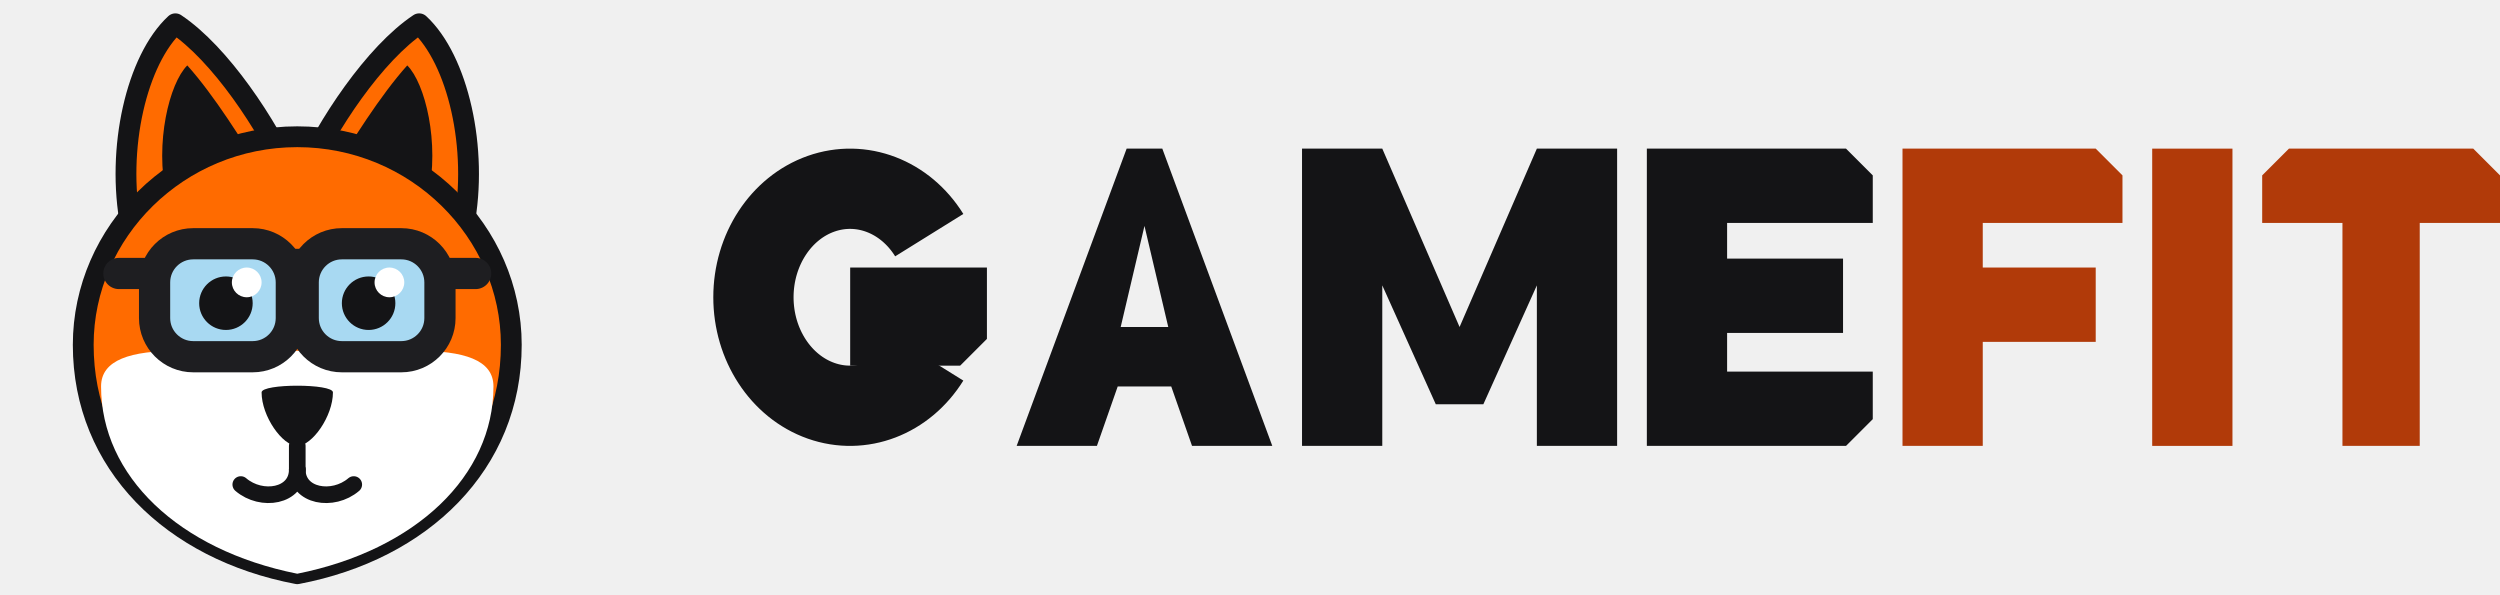
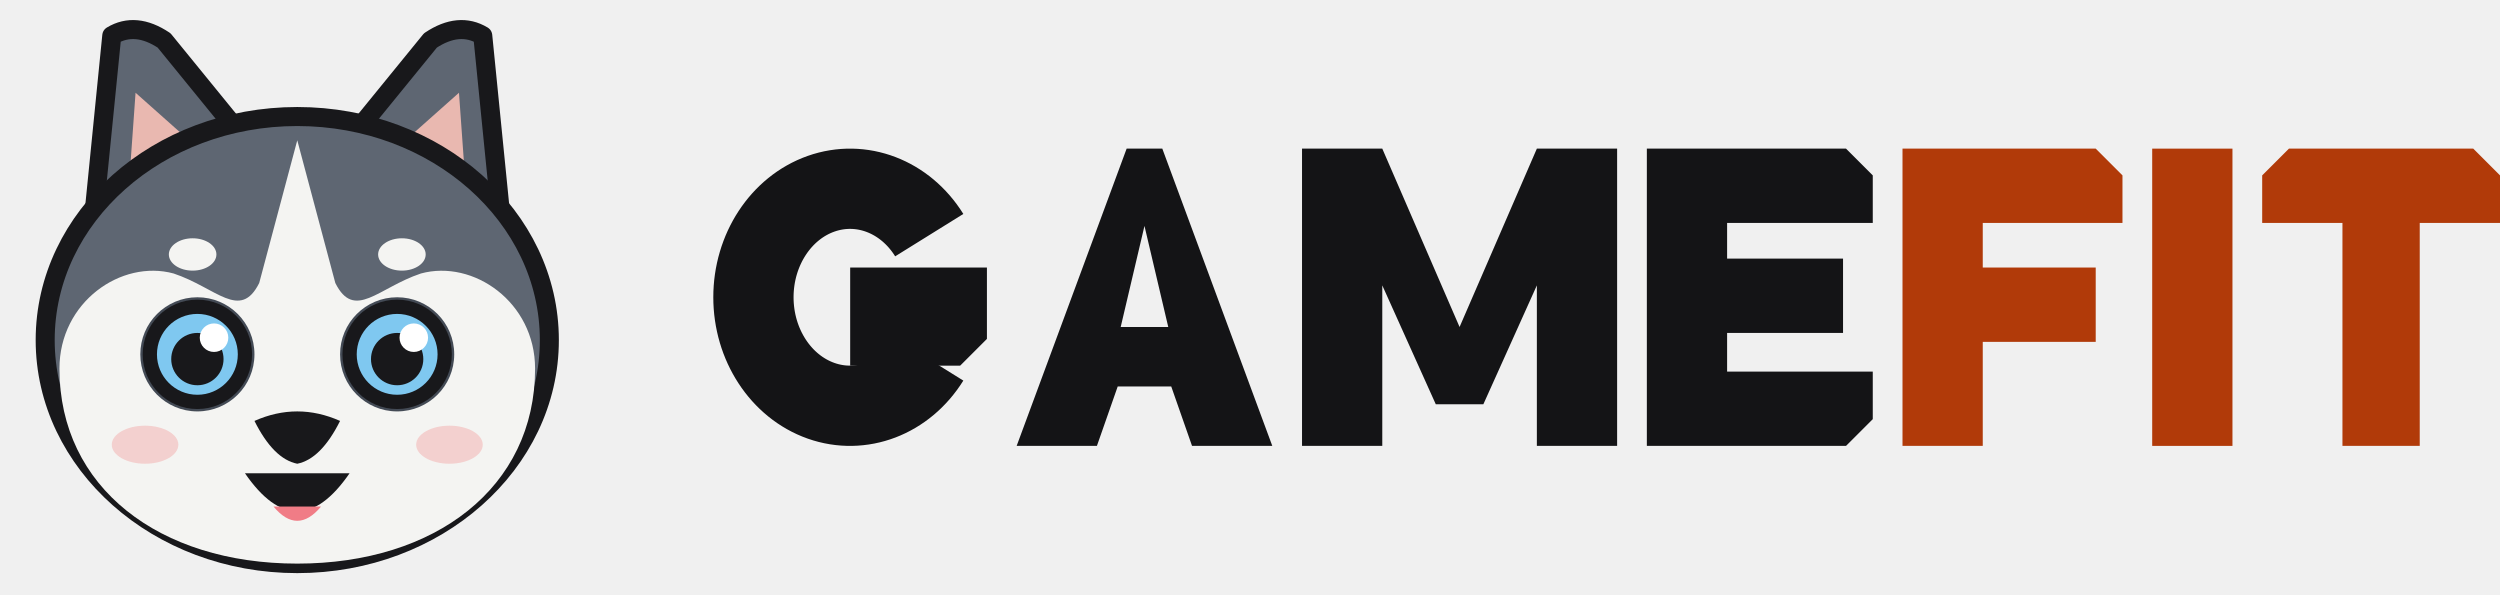
<svg xmlns="http://www.w3.org/2000/svg" viewBox="0 0 841 200" width="841" height="200" role="img" aria-label="GameFit">
-   <g stroke="#141416" stroke-width="7" stroke-linejoin="round" stroke-linecap="round">
-     <path d="M44,76 C39,50 46,20 59,8 C74,18 90,42 98,60 Z" fill="#FF6B00" />
-     <path d="M156,76 C161,50 154,20 141,8 C126,18 110,42 102,60 Z" fill="#FF6B00" />
-     <path d="M56,66 C52,48 57,28 63,22 C72,32 82,48 88,58 Z" fill="#141416" stroke="none" />
-     <path d="M144,66 C148,48 143,28 137,22 C128,32 118,48 112,58 Z" fill="#141416" stroke="none" />
-     <path d="M100,46 C60,46 28,78 28,116 C28,156 58,185 100,193 C142,185 172,156 172,116 C172,78 140,46 100,46 Z" fill="#FF6B00" />
-     <path d="M34,130 C34,121 44,118 60,118 L140,118 C156,118 166,121 166,130 C166,160 140,185 100,193 C60,185 34,160 34,130 Z" fill="#FFFFFF" stroke="none" />
-     <path d="M40,92 L52,92" fill="none" stroke="#1E1E21" stroke-width="10.5" />
-     <path d="M148,92 L160,92" fill="none" stroke="#1E1E21" stroke-width="10.5" />
-     <path d="M97,90 L103,90" fill="none" stroke="#1E1E21" stroke-width="12.6" />
-     <rect x="52" y="82" width="46" height="38" rx="13" fill="#A8D9F2" stroke="#1E1E21" stroke-width="10.5" />
-     <rect x="102" y="82" width="46" height="38" rx="13" fill="#A8D9F2" stroke="#1E1E21" stroke-width="10.5" />
-     <circle cx="76" cy="102" r="9" fill="#141416" stroke="none" />
-     <circle cx="124" cy="102" r="9" fill="#141416" stroke="none" />
-     <circle cx="83" cy="95" r="5" fill="#FFFFFF" stroke="none" />
-     <circle cx="131" cy="95" r="5" fill="#FFFFFF" stroke="none" />
-     <path d="M88,132 C88,129 112,129 112,132 C112,140 105,150 100,150 C95,150 88,140 88,132 Z" fill="#141416" stroke="none" />
-     <path d="M100,150 L100,158" fill="none" stroke="#141416" stroke-width="5.6" />
-     <path d="M100,158 C100,167 88,169 81,163" fill="none" stroke="#141416" stroke-width="5.6" />
-     <path d="M100,158 C100,167 112,169 119,163" fill="none" stroke="#141416" stroke-width="5.6" />
+   <g transform="translate(100 100) scale(1.6) translate(-100 -71)" stroke="#18181B" stroke-width="4" stroke-linejoin="round" stroke-linecap="round">
+     <path d="M56,66 L61,16 Q66,13 72,17 L94,44 Z" fill="#5E6672" />
+     <path d="M144,66 L139,16 Q134,13 128,17 L106,44 Z" fill="#5E6672" />
+     <path d="M64,56 L66,28 L84,44 Z" fill="#E9B8B0" stroke="none" />
+     <path d="M136,56 L134,28 L116,44 Z" fill="#E9B8B0" stroke="none" />
+     <ellipse cx="100" cy="80" rx="53" ry="47" fill="#5E6672" />
+     <path d="M50,86 C50,72 63,63 74,66 C83,69 88,76 92,68 L100,38 L108,68 C112,76 117,69 126,66 C137,63 150,72 150,86 C150,111 129,127 100,127 C71,127 50,111 50,86 Z" fill="#F4F4F2" stroke="none" />
+     <ellipse cx="78" cy="62" rx="5" ry="3.4" fill="#F4F4F2" stroke="none" />
+     <ellipse cx="122" cy="62" rx="5" ry="3.4" fill="#F4F4F2" stroke="none" />
+     <circle cx="79" cy="83" r="12" fill="#434A55" stroke="none" />
+     <circle cx="121" cy="83" r="12" fill="#434A55" stroke="none" />
+     <circle cx="79" cy="83" r="10" fill="#7FC8F0" stroke-width="3" />
+     <circle cx="121" cy="83" r="10" fill="#7FC8F0" stroke-width="3" />
+     <circle cx="79" cy="84" r="5.5" fill="#18181B" stroke="none" />
+     <circle cx="121" cy="84" r="5.5" fill="#18181B" stroke="none" />
+     <circle cx="82.5" cy="79.5" r="3" fill="#FFFFFF" stroke="none" />
+     <circle cx="124.5" cy="79.5" r="3" fill="#FFFFFF" stroke="none" />
+     <ellipse cx="68" cy="102" rx="7" ry="4" fill="#F28C8C" opacity="0.35" stroke="none" />
+     <ellipse cx="132" cy="102" rx="7" ry="4" fill="#F28C8C" opacity="0.35" stroke="none" />
+     <path d="M91,97 Q100,93 109,97 Q105,105 100,106 Q95,105 91,97 Z" fill="#18181B" stroke="none" />
+     <path d="M89,108 Q100,124 111,108 Z" fill="#18181B" stroke="none" />
+     <path d="M95,115 Q100,121 105,115 Z" fill="#F07C86" stroke="none" />
  </g>
  <g transform="translate(240,50)">
    <g transform="translate(0,0)">
      <path d="M72.6,29.1 A32.5,36.5 0 1 0 72.6,70.9" stroke-width="27" stroke-linecap="butt" fill="none" stroke="#141416" />
      <path d="M46,40 L92,40 L92,64 L83,73 L46,73 Z" fill="#141416" />
    </g>
    <g transform="translate(102,0)">
      <path d="M37,0 L49,0 L86,100 L59,100 L52,80 L34,80 L27,100 L0,100 Z M43,26 L35,60 L51,60 Z" fill-rule="evenodd" fill="#141416" />
    </g>
    <g transform="translate(198,0)">
      <path d="M0,100 L0,0 L27,0 L53,60 L79,0 L106,0 L106,100 L79,100 L79,46 L61,86 L45,86 L27,46 L27,100 Z" fill="#141416" />
    </g>
    <g transform="translate(314,0)">
      <path d="M0,0 L67,0 L76,9 L76,25 L27,25 L27,37 L66,37 L66,62 L27,62 L27,75 L76,75 L76,91 L67,100 L0,100 Z" fill="#141416" />
    </g>
    <g transform="translate(400,0)">
      <path d="M0,0 L65,0 L74,9 L74,25 L27,25 L27,40 L65,40 L65,65 L27,65 L27,100 L0,100 Z" fill="#B13A09" />
    </g>
    <g transform="translate(484,0)">
      <path d="M0,0 L27,0 L27,100 L0,100 Z" fill="#B13A09" />
    </g>
    <g transform="translate(521,0)">
      <path d="M9,0 L71,0 L80,9 L80,25 L53,25 L53,100 L27,100 L27,25 L0,25 L0,9 Z" fill="#B13A09" />
    </g>
  </g>
</svg>
